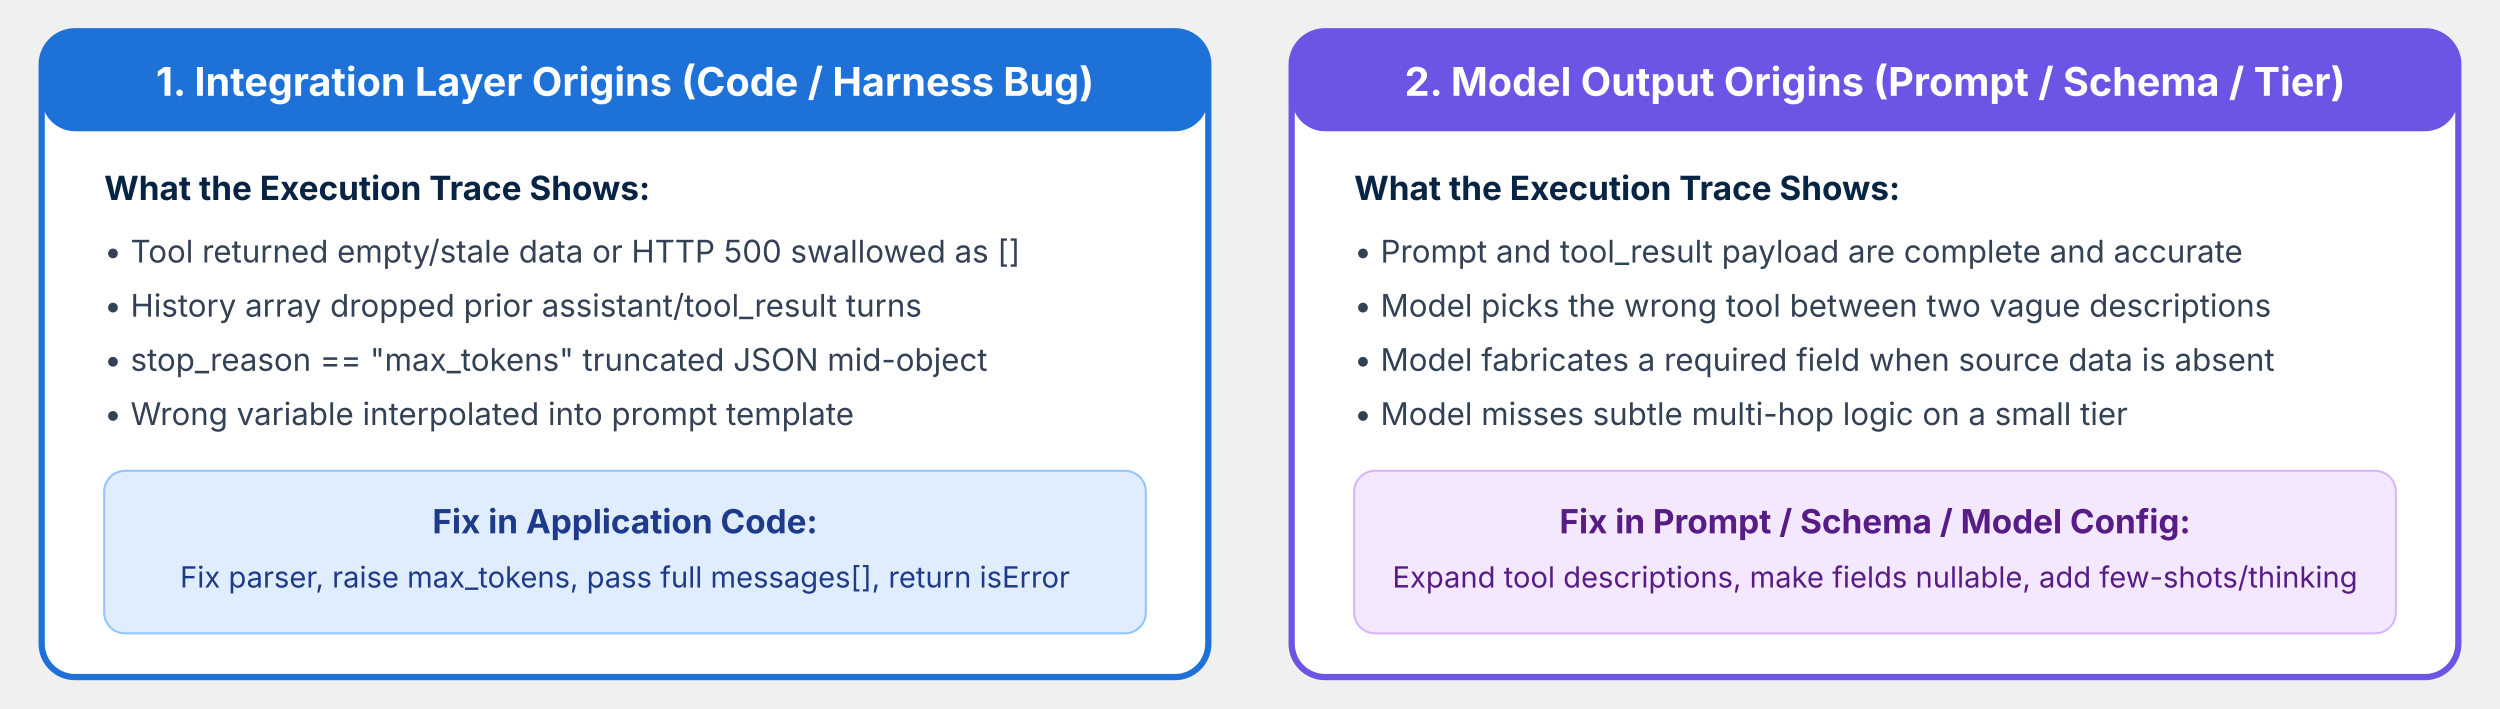
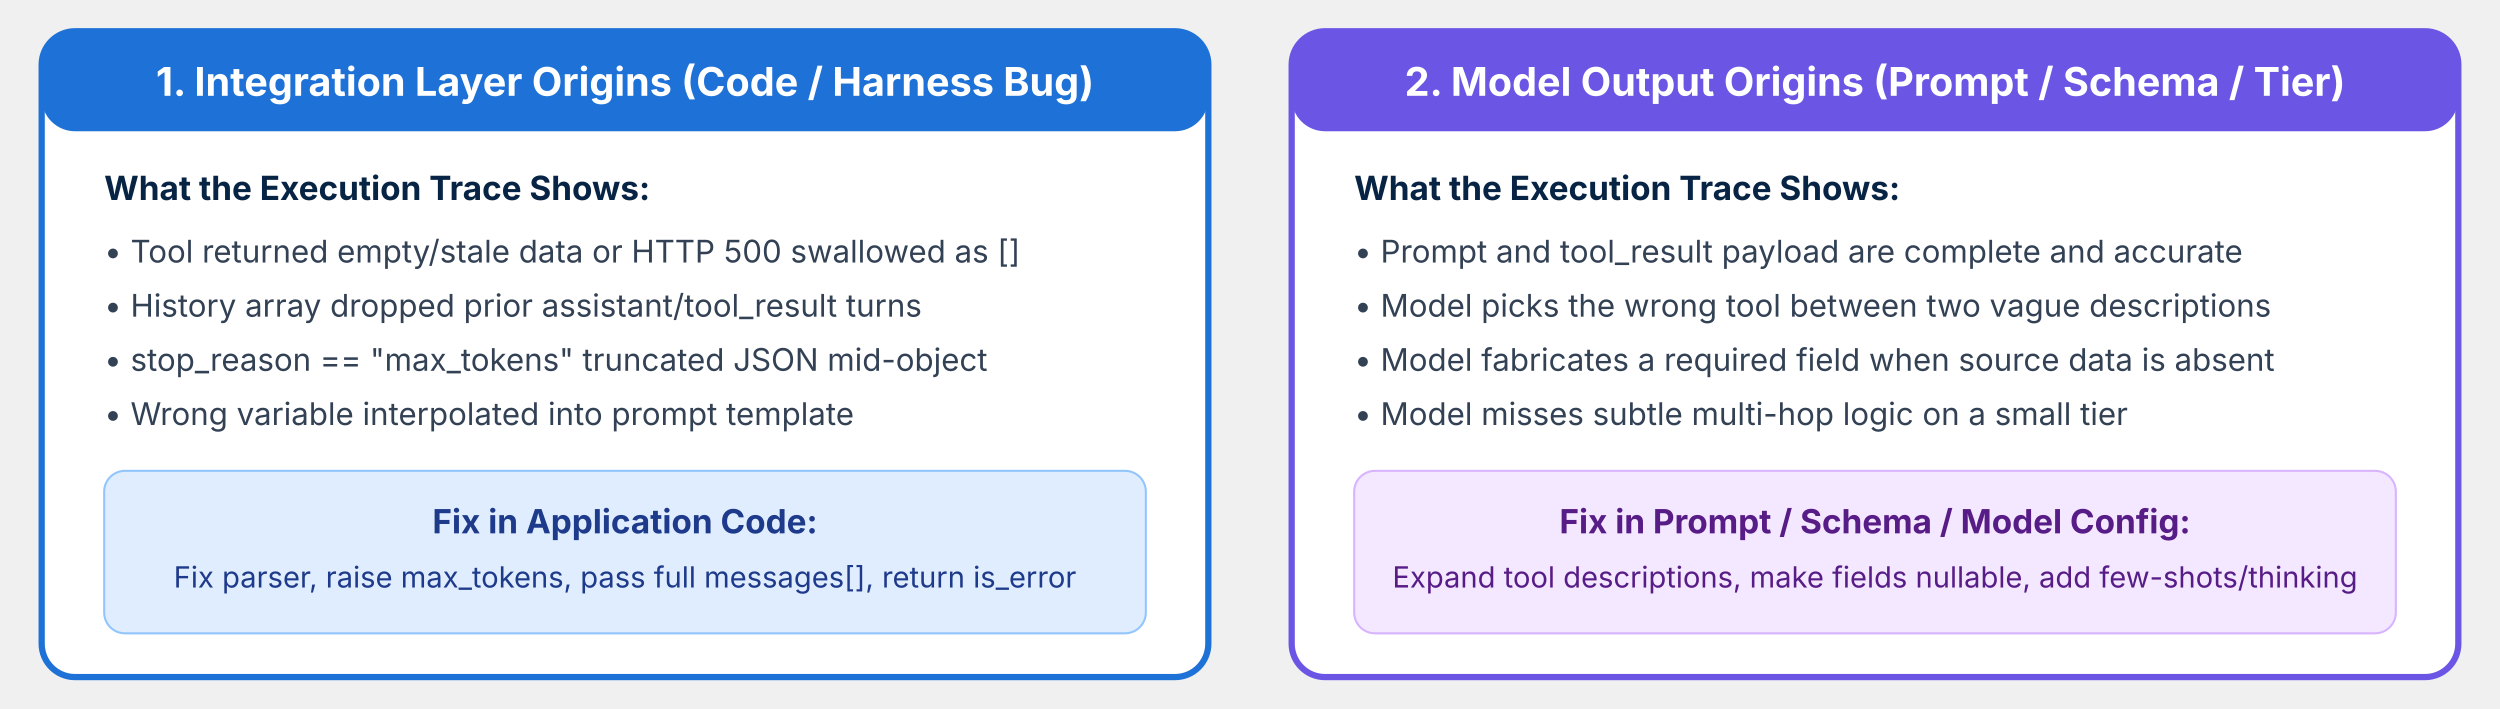
<svg xmlns="http://www.w3.org/2000/svg" viewBox="0 0 1200 340" width="1200" height="340" role="img" aria-label="Isolating Integration Layer Bugs from Model Output Failures via Trace Analysis">
  <rect x="20" y="15" width="560" height="310" rx="16" fill="#ffffff" stroke="#1e71d6" stroke-width="3" />
  <rect x="20" y="15" width="560" height="48" rx="16" fill="#1e71d6" />
  <text x="300" y="46" text-anchor="middle" fill="#ffffff" font-family="Inter, system-ui, sans-serif" font-size="19" font-weight="700">1. Integration Layer Origins (Code / Harness Bug)</text>
  <text x="50" y="96" fill="#082445" font-family="Inter, system-ui, sans-serif" font-size="16" font-weight="700">What the Execution Trace Shows:</text>
  <text x="50" y="126" fill="#334155" font-family="Inter, system-ui, sans-serif" font-size="15">• Tool returned empty/stale data or HTTP 500 swallowed as []</text>
  <text x="50" y="152" fill="#334155" font-family="Inter, system-ui, sans-serif" font-size="15">• History array dropped prior assistant/tool_result turns</text>
  <text x="50" y="178" fill="#334155" font-family="Inter, system-ui, sans-serif" font-size="15">• stop_reason == "max_tokens" truncated JSON mid-object</text>
  <text x="50" y="204" fill="#334155" font-family="Inter, system-ui, sans-serif" font-size="15">• Wrong variable interpolated into prompt template</text>
  <rect x="50" y="226" width="500" height="78" rx="10" fill="#e0edff" stroke="#93c5fd" />
  <text x="300" y="256" text-anchor="middle" fill="#1e3a8a" font-family="Inter, system-ui, sans-serif" font-size="16" font-weight="700">Fix in Application Code:</text>
-   <text x="300" y="282" text-anchor="middle" fill="#1e3a8a" font-family="Inter, system-ui, sans-serif" font-size="14">Fix parser, raise max_tokens, pass full messages[], return isError</text>
+   <text x="300" y="282" text-anchor="middle" fill="#1e3a8a" font-family="Inter, system-ui, sans-serif" font-size="14">Fix parser, raise max_tokens, pass full messages[], return is_error</text>
  <rect x="620" y="15" width="560" height="310" rx="16" fill="#ffffff" stroke="#6a55e4" stroke-width="3" />
  <rect x="620" y="15" width="560" height="48" rx="16" fill="#6a55e4" />
  <text x="900" y="46" text-anchor="middle" fill="#ffffff" font-family="Inter, system-ui, sans-serif" font-size="19" font-weight="700">2. Model Output Origins (Prompt / Schema / Tier)</text>
  <text x="650" y="96" fill="#082445" font-family="Inter, system-ui, sans-serif" font-size="16" font-weight="700">What the Execution Trace Shows:</text>
  <text x="650" y="126" fill="#334155" font-family="Inter, system-ui, sans-serif" font-size="15">• Prompt and tool_result payload are complete and accurate</text>
  <text x="650" y="152" fill="#334155" font-family="Inter, system-ui, sans-serif" font-size="15">• Model picks the wrong tool between two vague descriptions</text>
  <text x="650" y="178" fill="#334155" font-family="Inter, system-ui, sans-serif" font-size="15">• Model fabricates a required field when source data is absent</text>
  <text x="650" y="204" fill="#334155" font-family="Inter, system-ui, sans-serif" font-size="15">• Model misses subtle multi-hop logic on a small tier</text>
  <rect x="650" y="226" width="500" height="78" rx="10" fill="#f3e8ff" stroke="#d8b4fe" />
  <text x="900" y="256" text-anchor="middle" fill="#581c87" font-family="Inter, system-ui, sans-serif" font-size="16" font-weight="700">Fix in Prompt / Schema / Model Config:</text>
  <text x="900" y="282" text-anchor="middle" fill="#581c87" font-family="Inter, system-ui, sans-serif" font-size="14">Expand tool descriptions, make fields nullable, add few-shots/thinking</text>
</svg>
